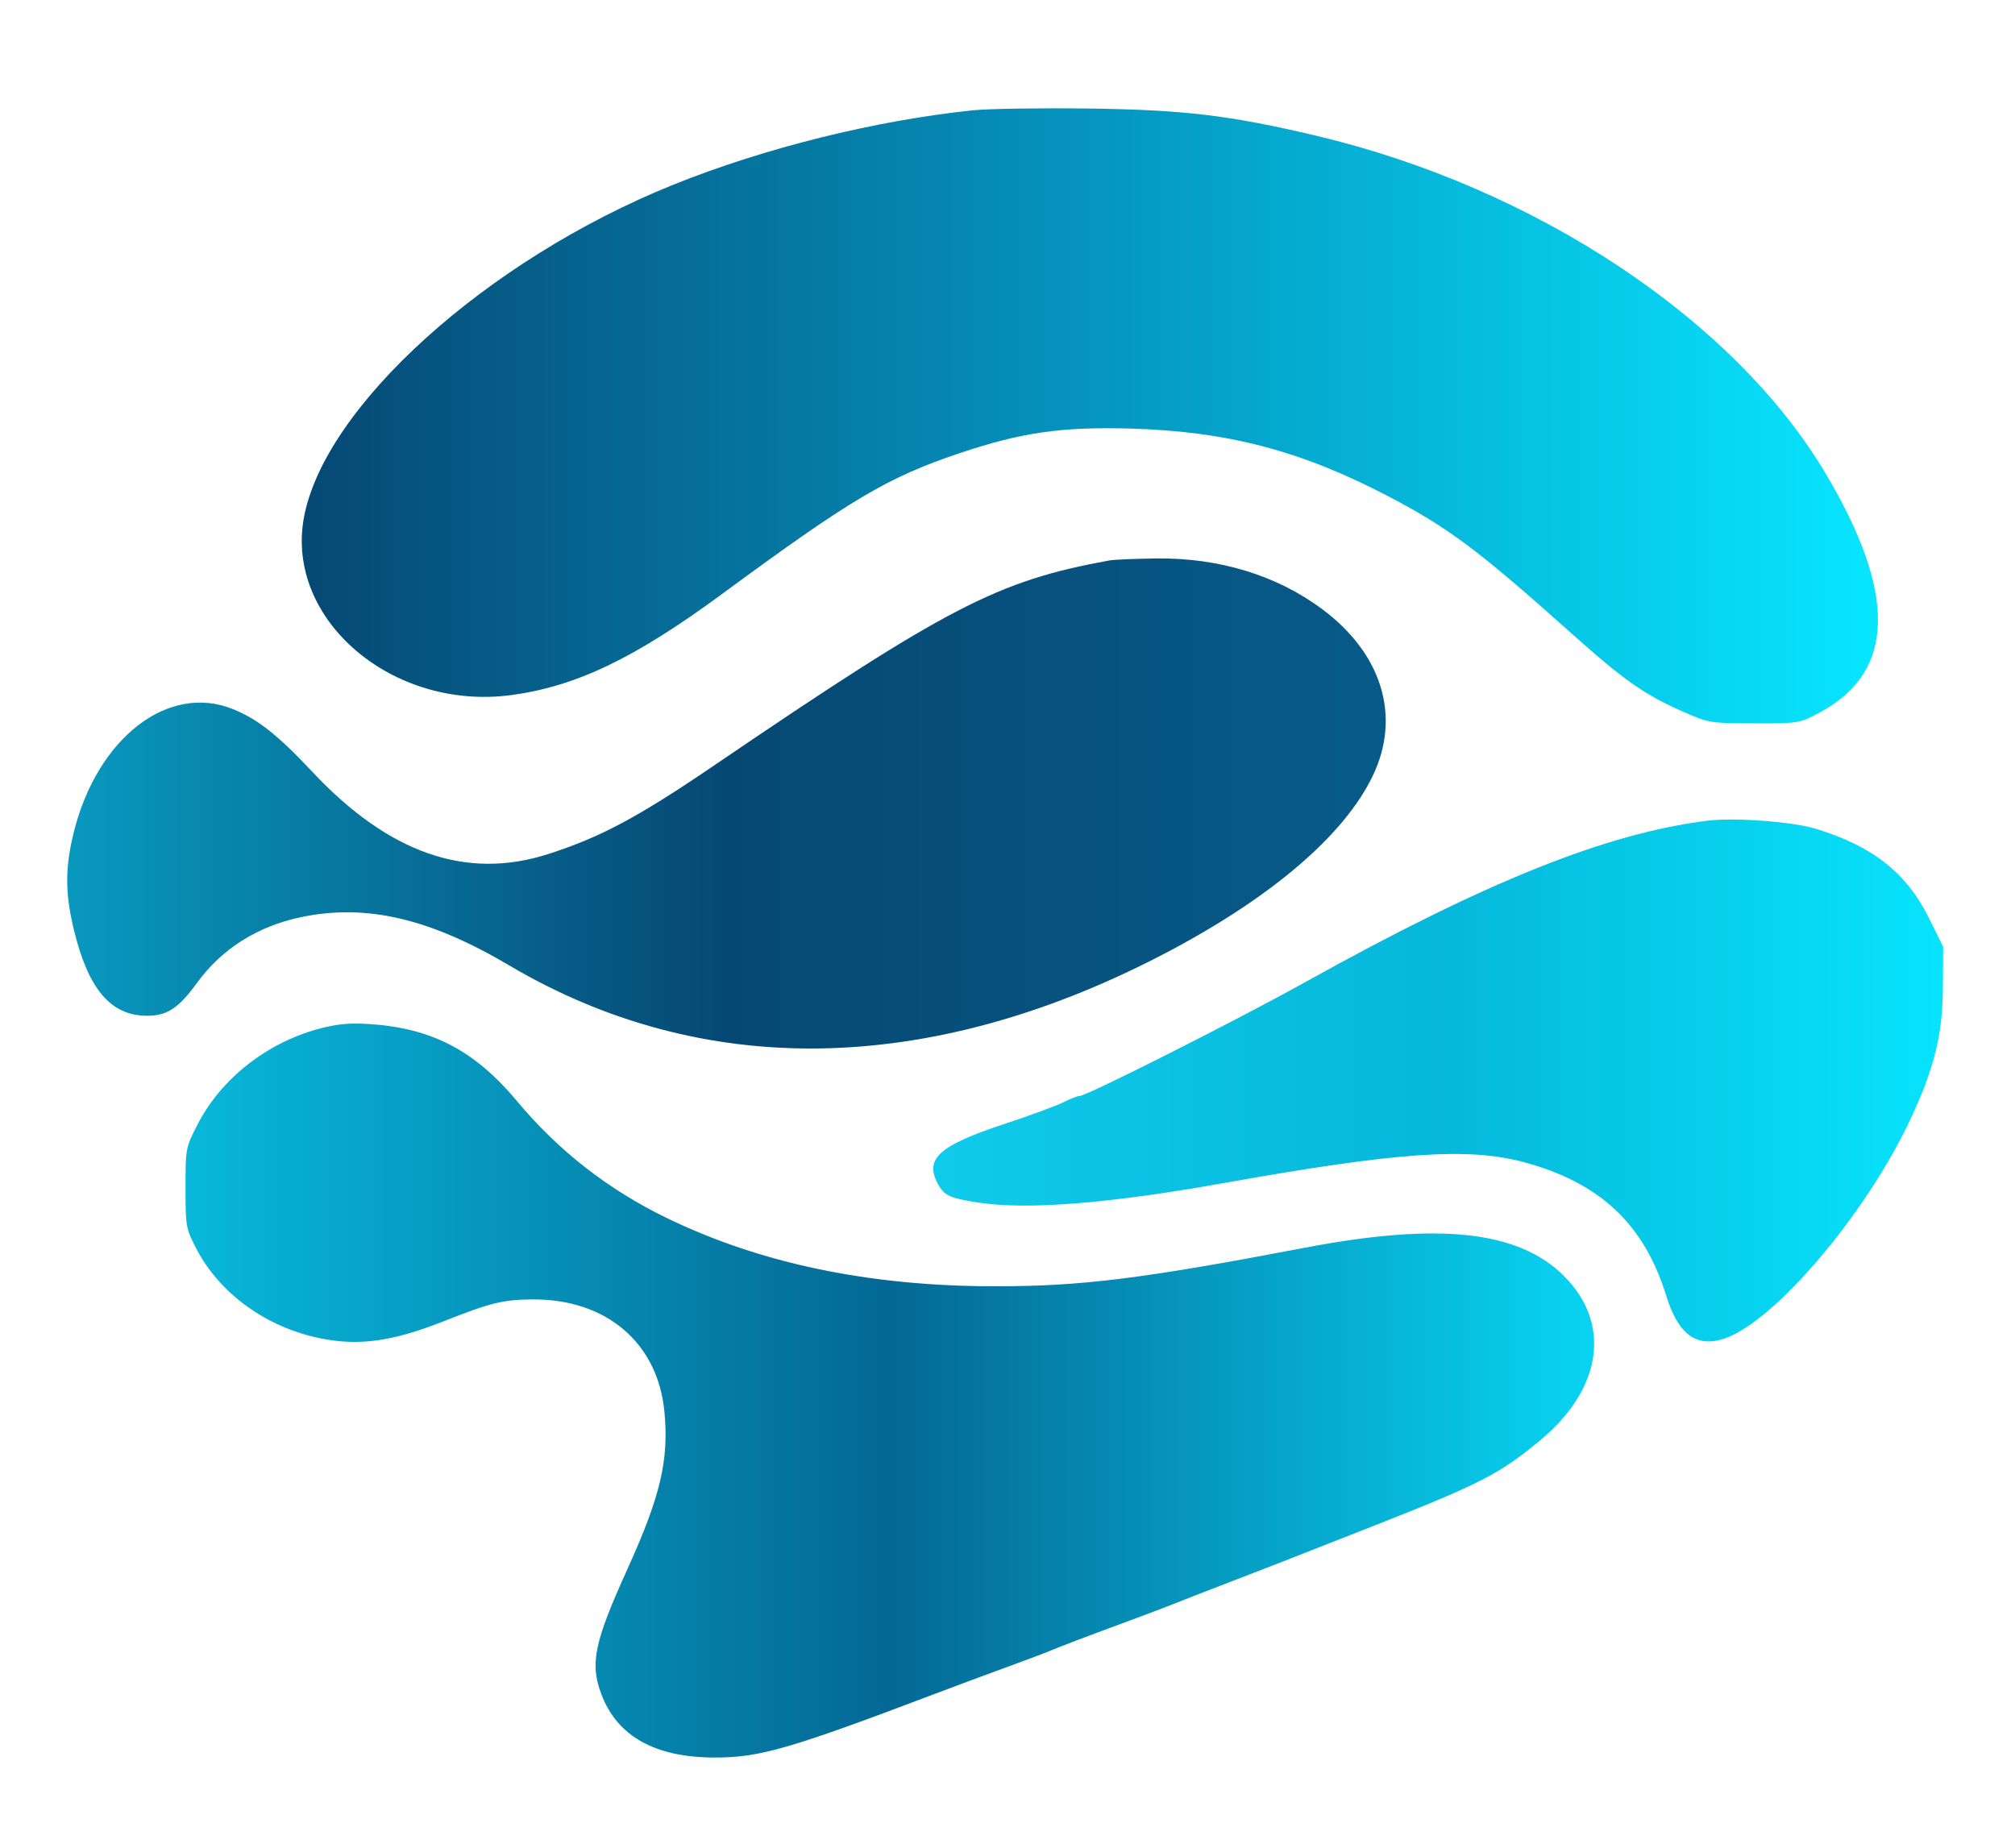
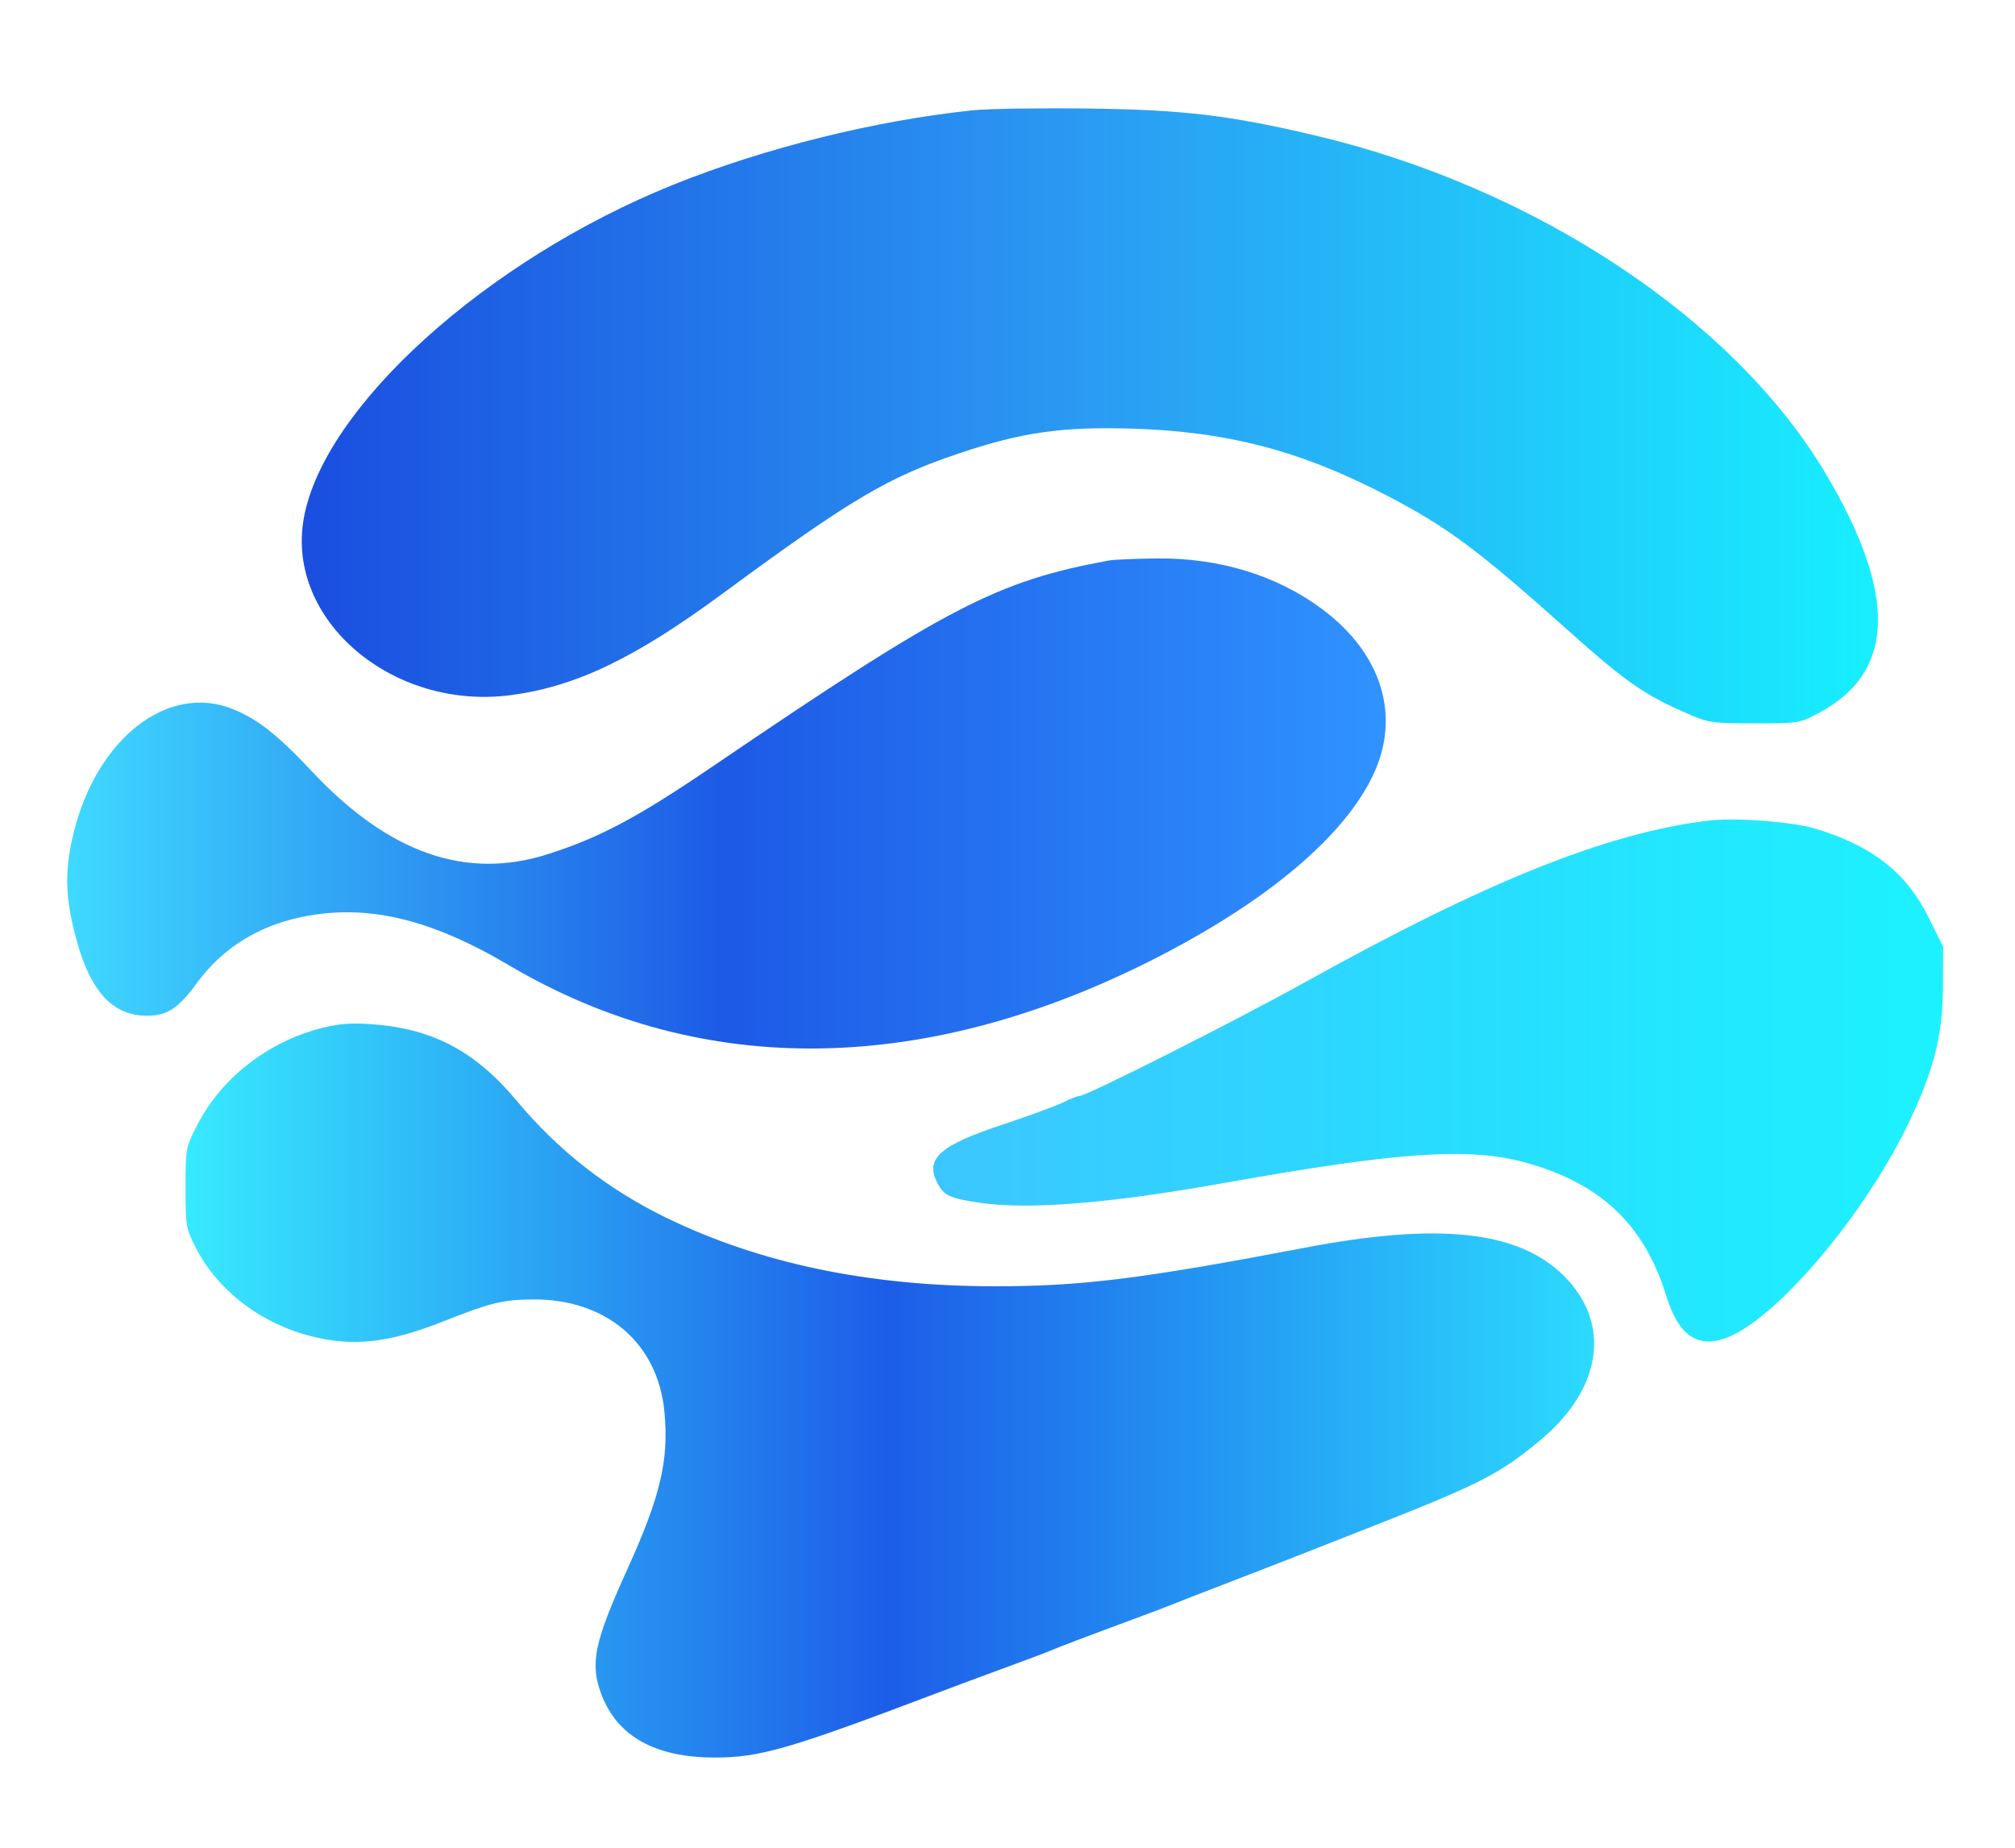
<svg xmlns="http://www.w3.org/2000/svg" viewBox="0 0 603 553">
  <defs>
    <linearGradient id="g0" x1="0" y1="0" x2="1" y2="0">
-       <stop offset="0" stop-color="#064975" />
-       <stop offset=".5" stop-color="#0595bf" />
-       <stop offset="1" stop-color="#07e5fe" />
+       <stop offset="0" stop-color="#1a4fe0" />
+       <stop offset=".5" stop-color="#2b9bf3" />
+       <stop offset="1" stop-color="#17eeff" />
    </linearGradient>
    <linearGradient id="g1" x1="0" y1="0" x2="1" y2="0">
-       <stop offset="0" stop-color="#0899bf" />
-       <stop offset=".5" stop-color="#064874" />
-       <stop offset="1" stop-color="#085b89" />
+       <stop offset="0" stop-color="#3fd9ff" />
+       <stop offset=".5" stop-color="#1d5ae6" />
+       <stop offset="1" stop-color="#2f93ff" />
    </linearGradient>
    <linearGradient id="g2" x1="0" y1="0" x2="1" y2="0">
-       <stop offset="0" stop-color="#0fcbeb" />
-       <stop offset=".5" stop-color="#06b7da" />
-       <stop offset="1" stop-color="#07e4fd" />
+       <stop offset="0" stop-color="#3cc6ff" />
+       <stop offset=".5" stop-color="#28dcff" />
+       <stop offset="1" stop-color="#1cf2ff" />
    </linearGradient>
    <linearGradient id="g3" x1="0" y1="0" x2="1" y2="0">
-       <stop offset="0" stop-color="#08b9db" />
-       <stop offset=".5" stop-color="#046895" />
-       <stop offset="1" stop-color="#08d6f4" />
+       <stop offset="0" stop-color="#38ecff" />
+       <stop offset=".5" stop-color="#1d5de8" />
+       <stop offset="1" stop-color="#2cdcff" />
    </linearGradient>
  </defs>
  <path fill="url(#g0)" d="M 291.057 33.018 C 261.927 36.056, 228.708 44.313, 201.500 55.277 C 145.612 77.797, 96.862 121.809, 90.910 155.118 C 85.474 185.534, 117.469 212.786, 153.020 208.022 C 172.408 205.424, 189.929 197.021, 216.034 177.802 C 254.610 149.401, 265.583 142.888, 287 135.682 C 305.668 129.401, 317.698 127.670, 338.500 128.272 C 367.182 129.102, 389.266 134.881, 415 148.293 C 433.264 157.812, 442.259 164.516, 469.741 189.094 C 485.852 203.503, 491.903 207.779, 503.349 212.848 C 511.388 216.408, 511.686 216.458, 525 216.479 C 538.495 216.500, 538.502 216.499, 544.821 213.073 C 567.250 200.912, 567.701 177.557, 546.202 141.500 C 518.759 95.472, 459.371 56.137, 393.895 40.622 C 368.137 34.518, 354.288 32.858, 326 32.486 C 311.425 32.294, 295.701 32.534, 291.057 33.018" />
  <path fill="url(#g1)" d="M 332 167.727 C 298.461 173.833, 283.618 181.537, 213.441 229.259 C 190.835 244.632, 179.614 250.615, 164 255.618 C 139.522 263.461, 116.369 255.383, 93.500 231.022 C 83.065 219.907, 77.141 215.229, 69.687 212.218 C 50.373 204.416, 29.156 220.794, 22.112 248.940 C 19.470 259.500, 19.451 267.143, 22.043 278 C 26.337 295.987, 33.109 304, 44.018 304 C 50.002 304, 53.439 301.741, 58.922 294.202 C 66.361 283.974, 77.007 277.233, 90.055 274.488 C 109.484 270.401, 128.495 274.799, 152.336 288.898 C 209.987 322.989, 277.390 322.059, 346.914 286.215 C 379.676 269.324, 402.248 250.204, 410.881 232.033 C 419.308 214.295, 413.555 195.575, 395.577 182.230 C 382.030 172.175, 364.812 166.918, 346.141 167.136 C 339.738 167.211, 333.375 167.477, 332 167.727" />
  <path fill="url(#g2)" d="M 511 245.616 C 480.685 249.384, 444.703 263.827, 390.500 293.981 C 370.034 305.367, 325.183 328, 323.086 328 C 322.445 328, 320.251 328.850, 318.210 329.888 C 316.170 330.926, 308.053 333.909, 300.174 336.517 C 281.210 342.792, 276.750 346.749, 280.489 353.979 C 282.470 357.809, 284.005 358.553, 292.692 359.892 C 307.415 362.161, 331.696 360.228, 366.500 354.016 C 418.176 344.793, 439.330 343.325, 456 347.802 C 478.755 353.913, 491.999 366.330, 498.606 387.743 C 502.215 399.440, 507.731 403.461, 516.177 400.551 C 531.123 395.402, 558.128 363.620, 571.450 335.500 C 578.718 320.159, 581.336 309.770, 581.422 295.925 L 581.500 283.349 577.252 274.777 C 570.543 261.237, 560.561 253.337, 543.500 248.067 C 536.554 245.922, 519.119 244.607, 511 245.616" />
  <path fill="url(#g3)" d="M 95.238 307.947 C 79.811 312.129, 66.218 322.835, 59.254 336.286 C 55.550 343.441, 55.520 343.597, 55.519 355.500 C 55.518 367.089, 55.629 367.713, 58.762 373.728 C 65.785 387.209, 79.725 397.268, 95.928 400.547 C 107.357 402.861, 117.387 401.484, 132.500 395.527 C 146.916 389.845, 150.382 388.985, 159.218 388.894 C 181.335 388.667, 196.861 401.838, 198.832 422.500 C 200.207 436.916, 197.668 447.752, 187.840 469.411 C 177.762 491.620, 176.462 497.902, 180.021 507.212 C 184.801 519.716, 196.152 526, 213.961 526 C 227.383 526, 236.420 523.380, 280 506.852 C 285.775 504.661, 295.225 501.147, 301 499.041 C 306.775 496.935, 312.625 494.735, 314 494.151 C 317.001 492.876, 326.039 489.446, 339.187 484.591 C 344.515 482.624, 349.915 480.575, 351.187 480.039 C 352.459 479.502, 358.900 476.990, 365.500 474.455 C 379.555 469.057, 382.492 467.910, 411.216 456.602 C 442.939 444.114, 448.763 441.124, 460.819 431.134 C 479.430 415.714, 482.308 396.168, 468.067 381.913 C 454.507 368.339, 430.773 365.739, 390.500 373.417 C 341.585 382.742, 323.502 384.986, 297.500 384.958 C 260.082 384.918, 227.598 378.140, 199.500 364.512 C 182.022 356.035, 167.121 344.403, 154.742 329.576 C 142.004 314.318, 129.118 307.625, 110.228 306.456 C 104.467 306.100, 100.651 306.479, 95.238 307.947" />
</svg>
